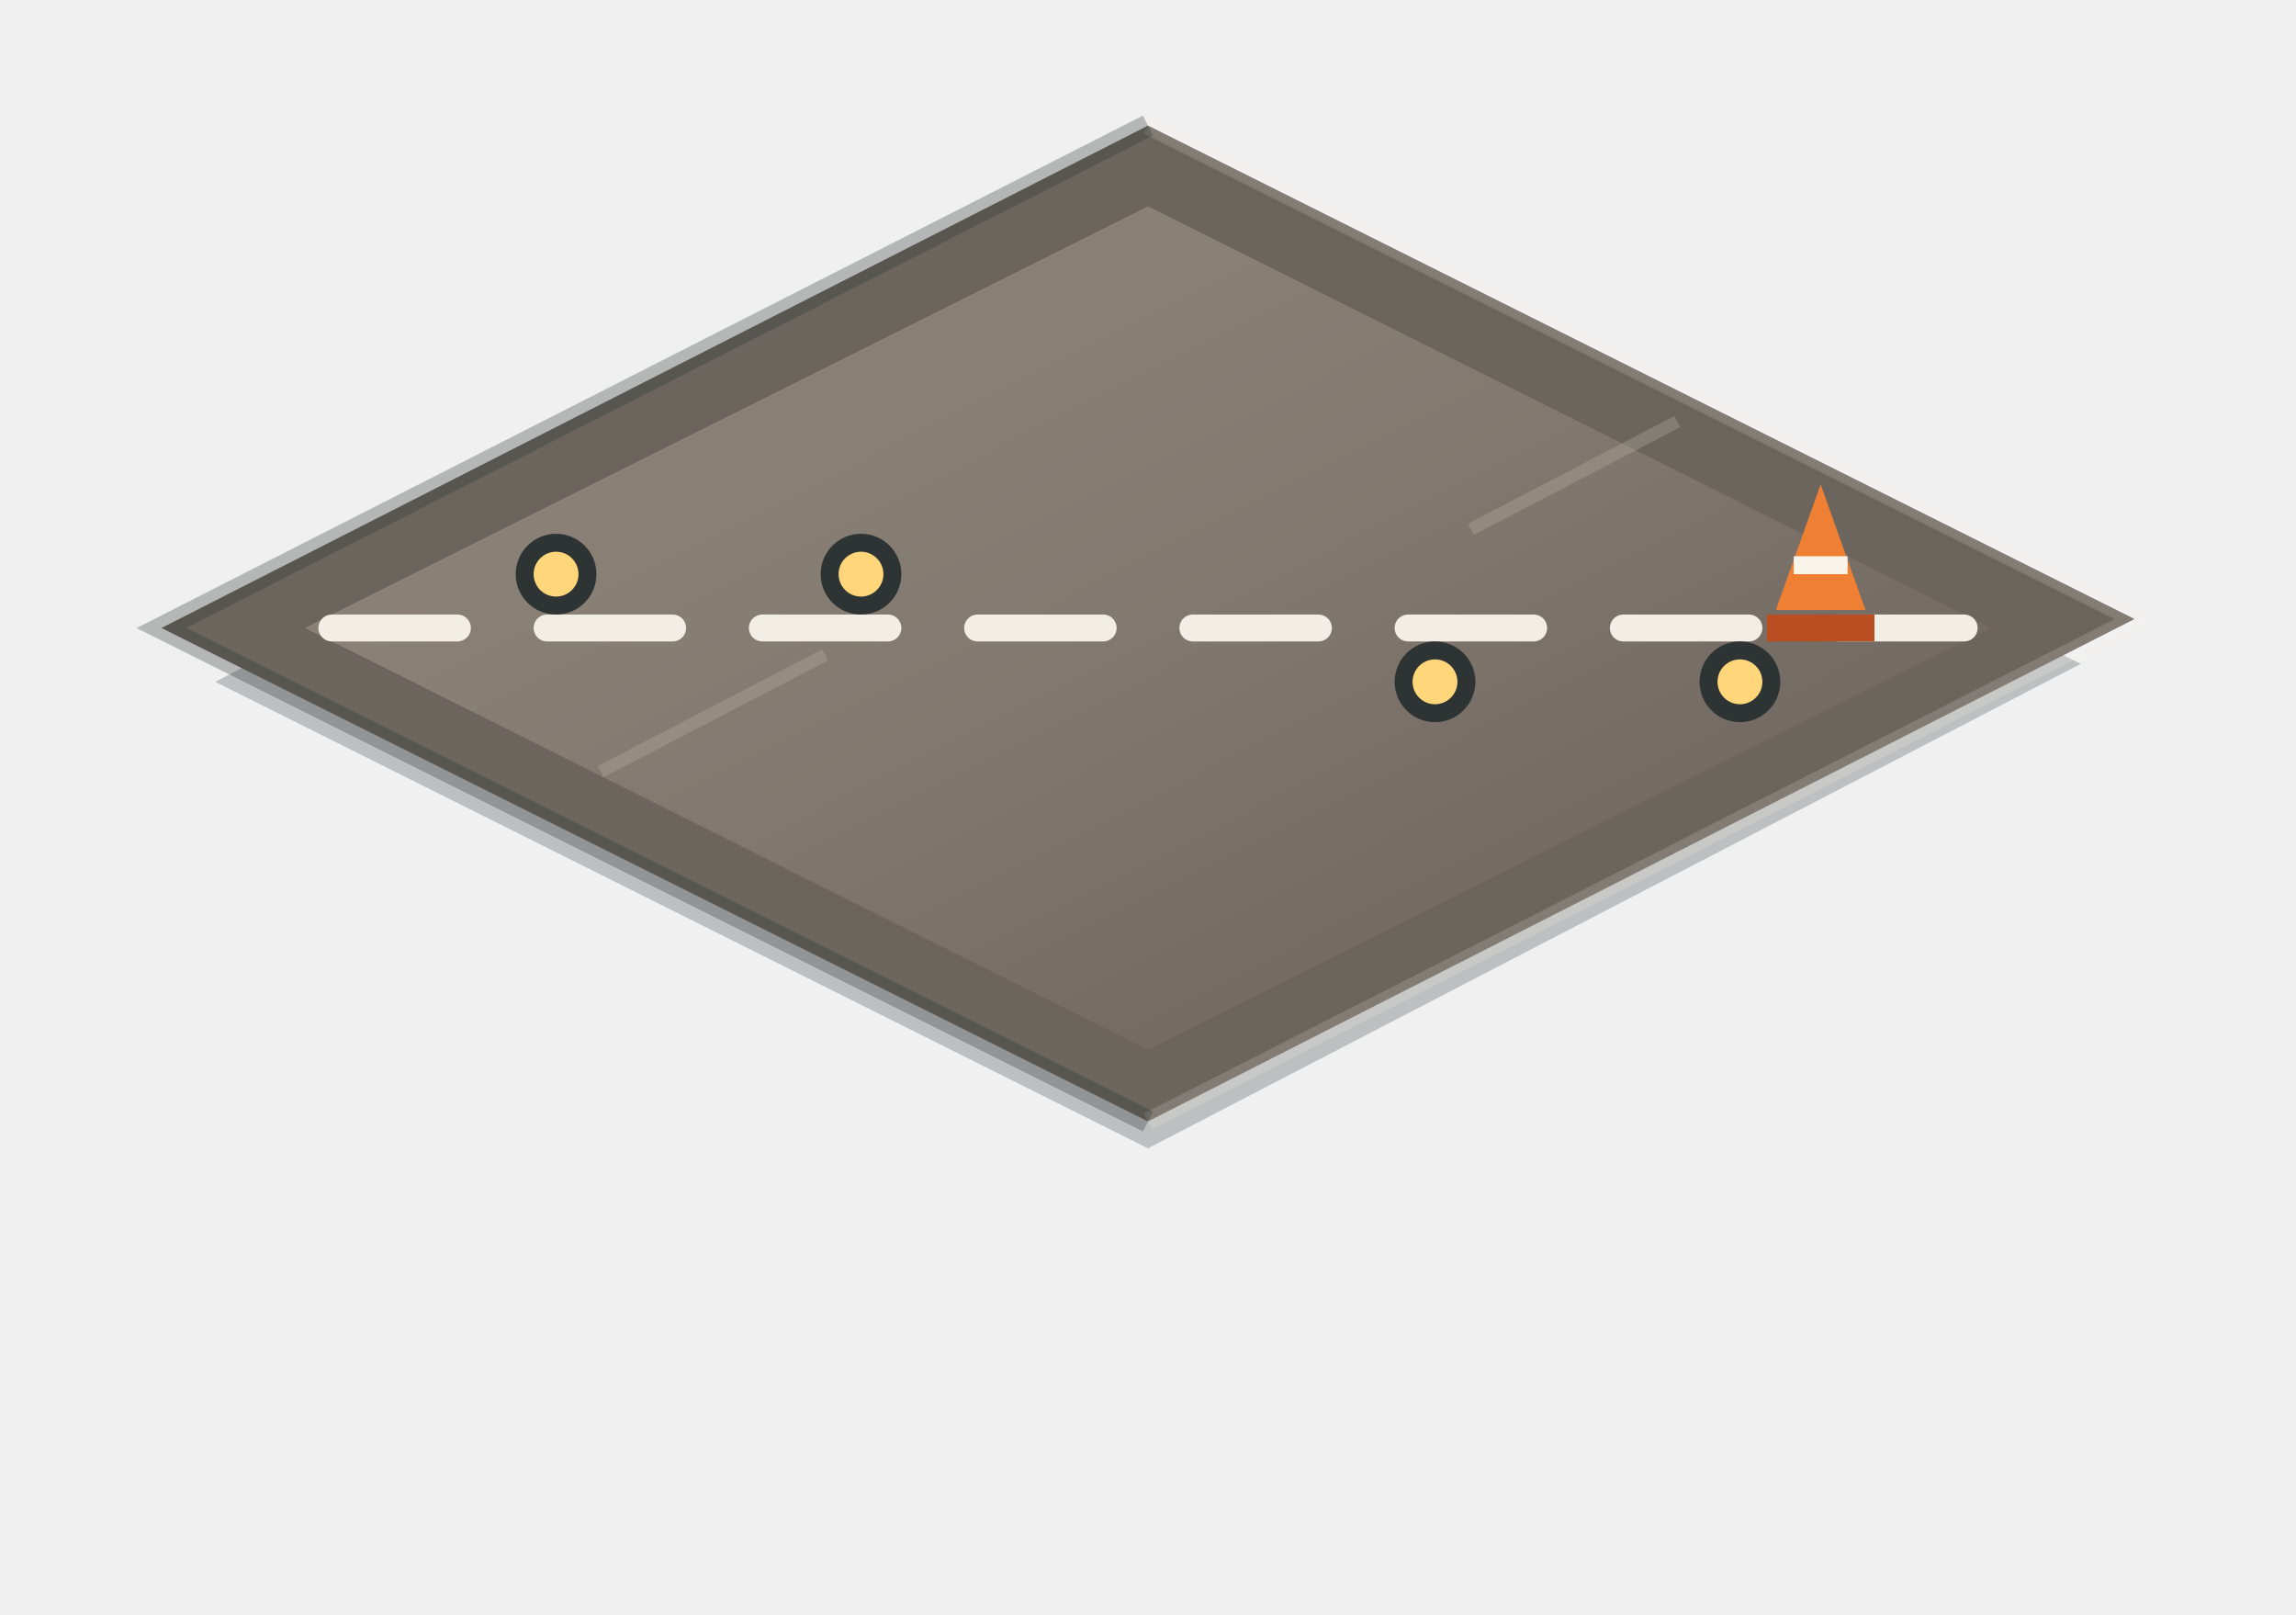
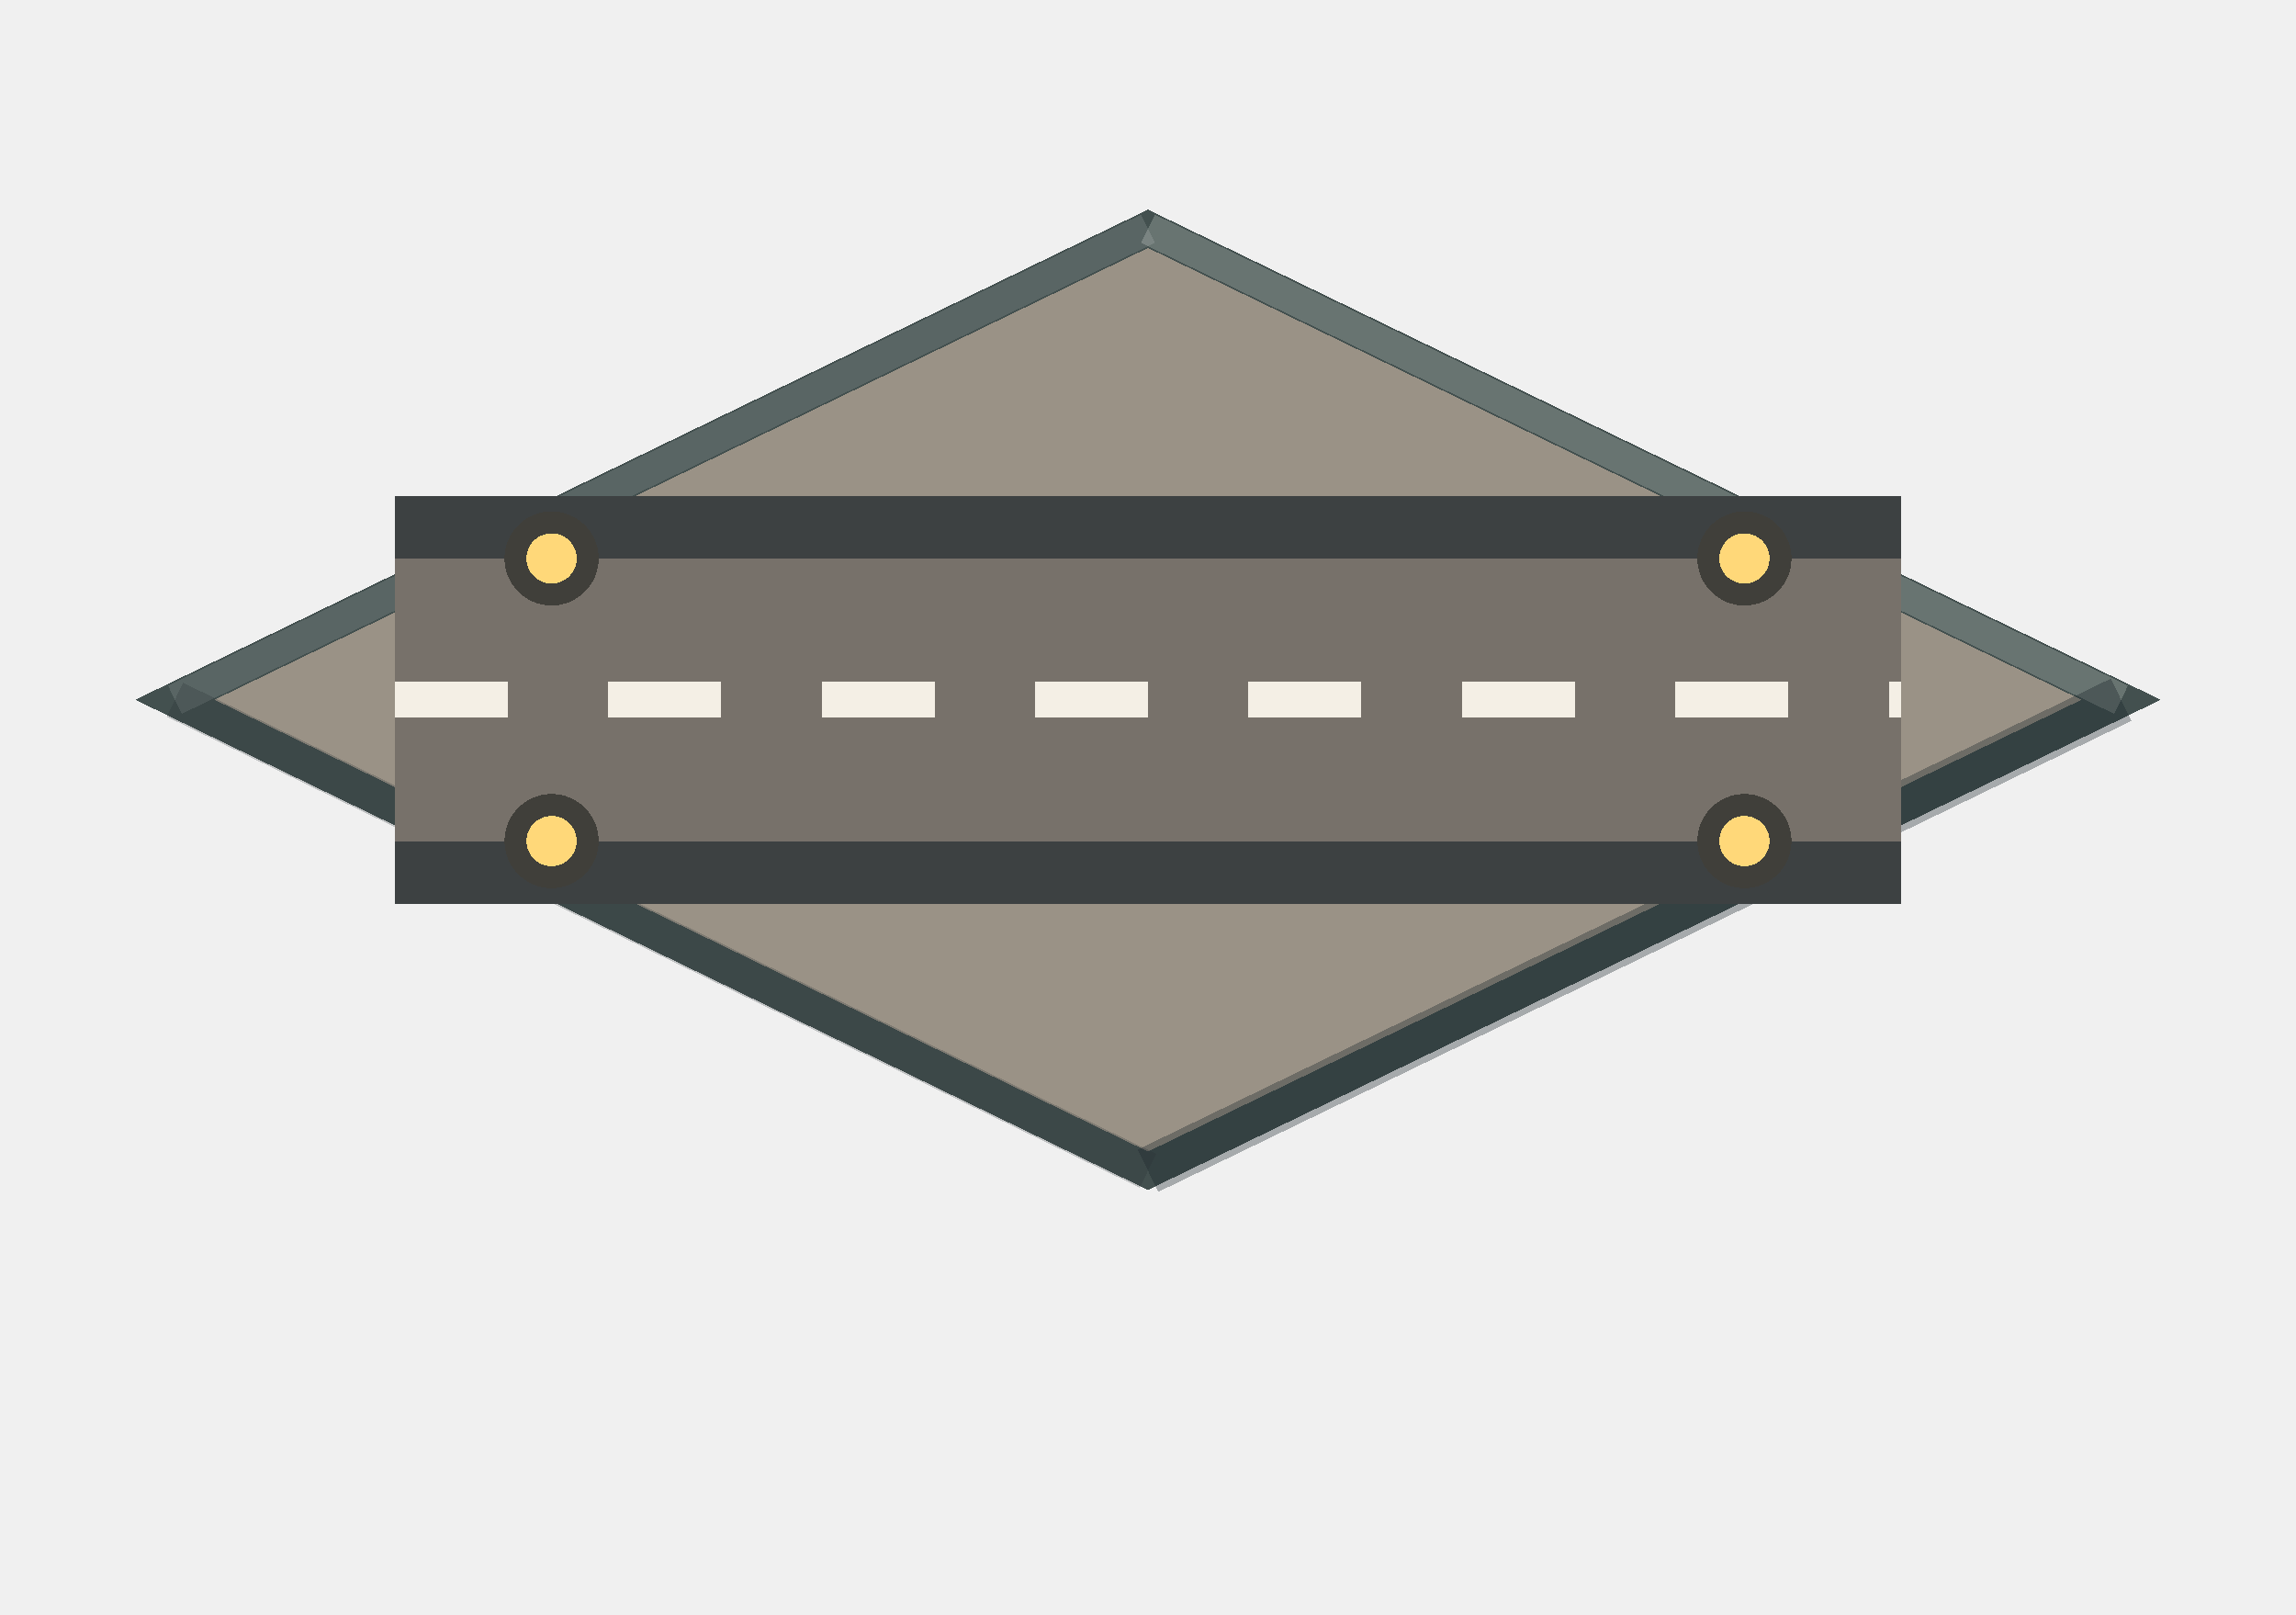
- <svg xmlns="http://www.w3.org/2000/svg" width="256" height="180" viewBox="0 0 256 180">
-   <defs>
-     <linearGradient id="road" x1="0" y1="0" x2="1" y2="1">
-       <stop offset="0" stop-color="#948a7e" />
-       <stop offset="0.5" stop-color="#81786f" />
-       <stop offset="1" stop-color="#665f58" />
-     </linearGradient>
-   </defs>
-   <polygon points="128,22 232,74 128,128 24,76" fill="#1c2325" opacity="0.24" />
-   <polygon points="128,14 238,69 128,125 18,70" fill="#6b655e" />
-   <polygon points="128,23 222,70 128,117 34,70" fill="url(#road)" />
-   <polyline points="128,14 238,69 128,125" fill="none" stroke="#fff8ee" stroke-width="2" opacity="0.16" />
-   <polyline points="128,125 18,70 128,14" fill="none" stroke="#2d3132" stroke-width="2.5" opacity="0.30" />
-   <line x1="37" y1="70" x2="219" y2="70" stroke="#f2eee6" stroke-width="3" stroke-dasharray="14 10" stroke-linecap="round" />
-   <g fill="#ffd77a" stroke="#2e3334" stroke-width="2">
-     <circle cx="62" cy="64" r="3.5" />
-     <circle cx="96" cy="64" r="3.5" />
-     <circle cx="160" cy="76" r="3.5" />
-     <circle cx="194" cy="76" r="3.5" />
-   </g>
-   <g stroke="#c7bbaa" stroke-width="1.4" opacity="0.28">
-     <line x1="67" y1="86" x2="92" y2="73" />
-     <line x1="164" y1="59" x2="187" y2="47" />
-   </g>
-   <g>
-     <polygon points="203,54 198,68 208,68" fill="#ef7f32" />
-     <line x1="200" y1="63" x2="206" y2="63" stroke="#f9f4e9" stroke-width="2" />
-     <line x1="197" y1="70" x2="209" y2="70" stroke="#bb4e20" stroke-width="3" />
+ <svg xmlns="http://www.w3.org/2000/svg" width="256" height="180" viewBox="0 0 256 180" shape-rendering="crispEdges">
+   <g transform="translate(16 22) scale(3.5)">
+     <polygon points="32,1 63,16 32,31 1,16" fill="#9a9286" stroke="#43504f" stroke-width="1.1" />
+     <path d="M32 1 L63 16" stroke="#eef4ea" stroke-width="1" opacity=".22" />
+     <path d="M32 1 L1 16" stroke="#ffffff" stroke-width="1" opacity=".12" />
+     <path d="M63 16 L32 31" stroke="#182328" stroke-width="1.5" opacity=".34" />
+     <path d="M32 31 L1 16" stroke="#243033" stroke-width="1.2" opacity=".24" />
+     <path d="M8 16 L56 16" stroke="#3d4142" stroke-width="13" fill="none" />
+     <path d="M8 16 L56 16" stroke="#77716a" stroke-width="9" fill="none" />
+     <path d="M8 16 L56 16" stroke="#f4efe5" stroke-width="1.15" stroke-dasharray="3.6 3.2" fill="none" />
+     <g fill="#ffd879" stroke="#403f3a" stroke-width=".7">
+       <circle cx="13" cy="11.5" r="1.15" />
+       <circle cx="13" cy="20.5" r="1.15" />
+       <circle cx="51" cy="11.5" r="1.15" />
+       <circle cx="51" cy="20.5" r="1.15" />
+     </g>
  </g>
</svg>
